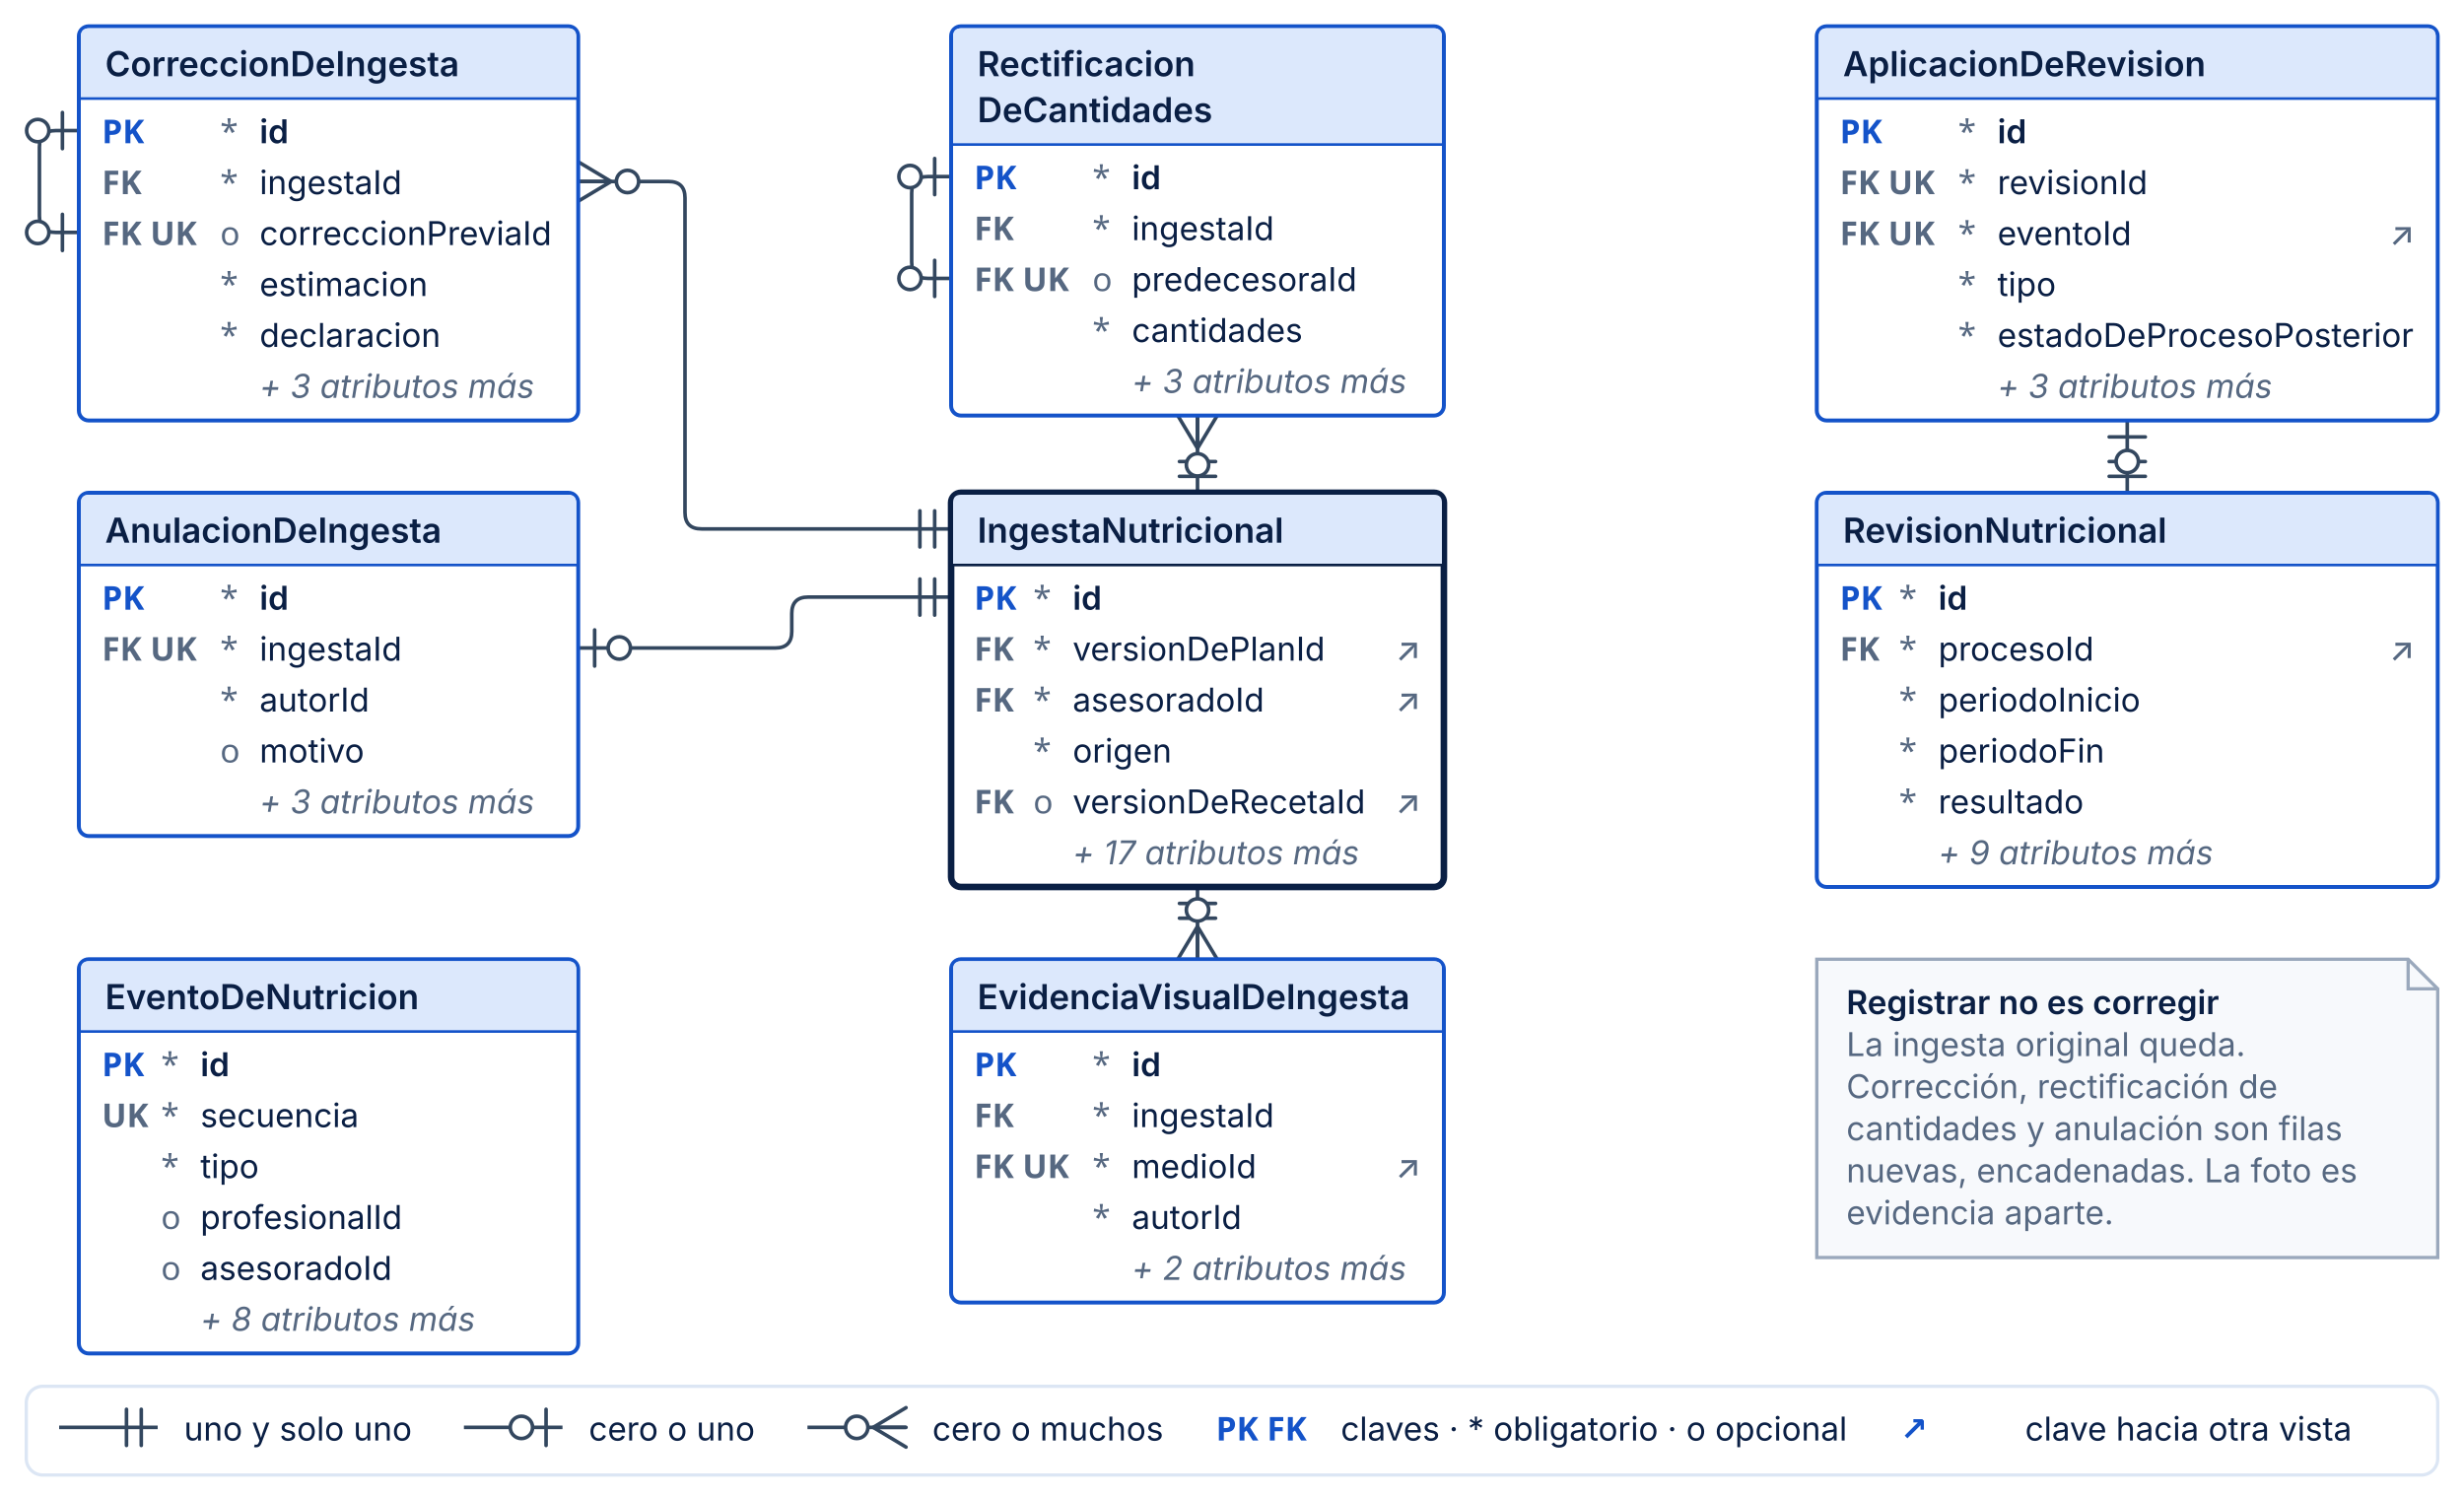
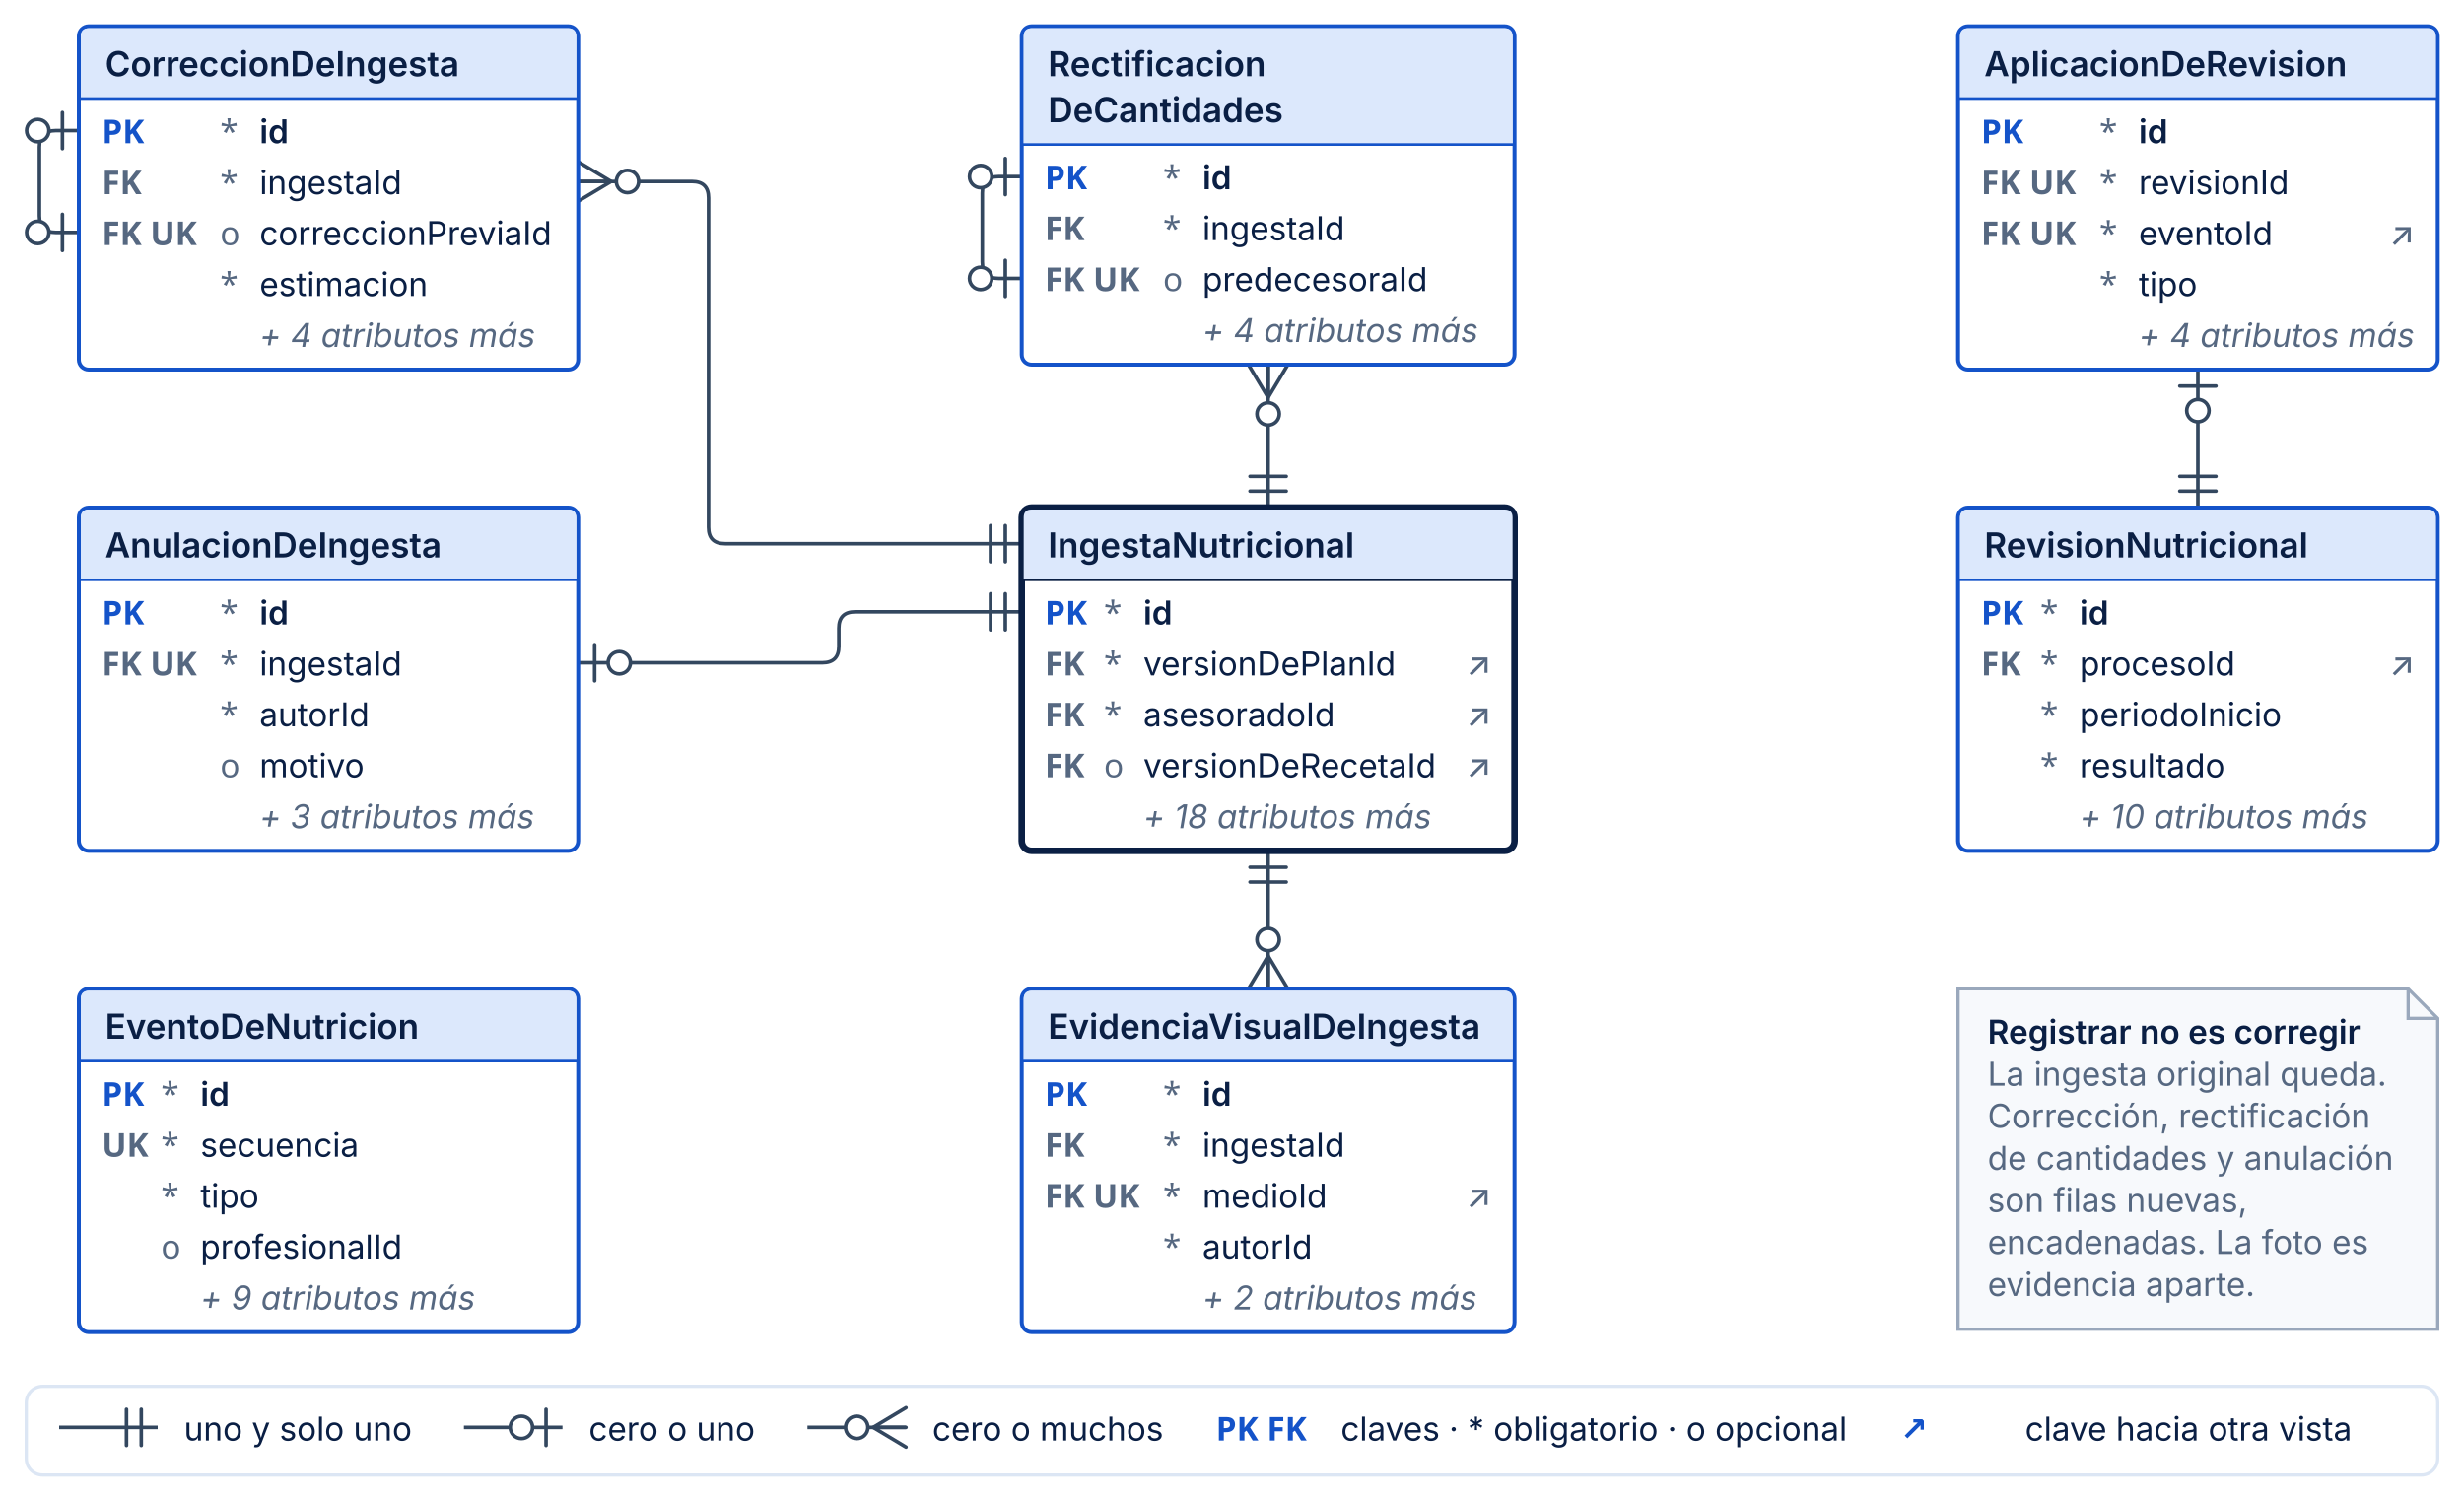
<svg xmlns="http://www.w3.org/2000/svg" width="750pt" height="456pt" viewBox="0 0 750 456" data-lamina="DER-07">
  <rect x="0" y="0" width="750" height="456" fill="#FFFFFF" />
  <rect x="8" y="422" width="734" height="27" rx="5" fill="#FFFFFF" stroke="#DCE6F4" stroke-width="1" />
  <path d="M 18 434.5 L 48 434.5" stroke="#33475F" stroke-width="1.1" fill="none" />
  <path d="M 43 440 L 43 429" stroke="#33475F" stroke-width="1.1" fill="none" stroke-linecap="round" />
  <path d="M 38.5 440 L 38.5 429" stroke="#33475F" stroke-width="1.1" fill="none" stroke-linecap="round" />
  <text x="56" y="438.5" font-family="Inter" font-size="10" font-weight="400" fill="#0A1F44">uno y solo uno</text>
  <path d="M 141.21 434.5 L 171.21 434.5" stroke="#33475F" stroke-width="1.1" fill="none" />
  <path d="M 166.21 440 L 166.21 429" stroke="#33475F" stroke-width="1.1" fill="none" stroke-linecap="round" />
  <circle cx="158.71" cy="434.5" r="3.4" fill="#FFFFFF" stroke="#33475F" stroke-width="1.1" />
  <text x="179.21" y="438.5" font-family="Inter" font-size="10" font-weight="400" fill="#0A1F44">cero o uno</text>
  <path d="M 245.78 434.5 L 275.78 434.5" stroke="#33475F" stroke-width="1.1" fill="none" />
  <path d="M 275.78 440.5 L 265.78 434.5 L 275.78 428.5 M 275.78 434.5 L 265.78 434.5" stroke="#33475F" stroke-width="1.1" fill="none" stroke-linecap="round" />
  <circle cx="260.78" cy="434.5" r="3.4" fill="#FFFFFF" stroke="#33475F" stroke-width="1.1" />
  <text x="283.78" y="438.5" font-family="Inter" font-size="10" font-weight="400" fill="#0A1F44">cero o muchos</text>
  <text x="370.1" y="438.5" font-family="JetBrains Mono" font-size="10" font-weight="600" fill="#1453C9">PK FK</text>
  <text x="408.1" y="438.5" font-family="Inter" font-size="10" font-weight="400" fill="#0A1F44">claves · * obligatorio · o opcional</text>
  <text x="578.4" y="438.5" font-family="JetBrains Mono" font-size="10" font-weight="600" fill="#1453C9">↗</text>
  <text x="616.4" y="438.5" font-family="Inter" font-size="10" font-weight="400" fill="#0A1F44">clave hacia otra vista</text>
-   <path d="M 176 55.25 L 203.5 55.25 Q 208.5 55.25 208.5 60.25 L 208.5 156 Q 208.5 161 213.5 161 L 289.5 161" fill="none" stroke="#33475F" stroke-width="1.1" stroke-linejoin="round" />
-   <path d="M 284.5 166.5 L 284.5 155.5" stroke="#33475F" stroke-width="1.1" fill="none" stroke-linecap="round" />
-   <path d="M 280 166.5 L 280 155.5" stroke="#33475F" stroke-width="1.1" fill="none" stroke-linecap="round" />
+   <path d="M 176 55.25 L 210.67 55.25 Q 215.67 55.25 215.67 60.25 L 215.67 160.5 Q 215.67 165.5 220.67 165.5 L 311 165.5" fill="none" stroke="#33475F" stroke-width="1.1" stroke-linejoin="round" />
+   <path d="M 306 171 L 306 160" stroke="#33475F" stroke-width="1.1" fill="none" stroke-linecap="round" />
+   <path d="M 301.5 171 L 301.5 160" stroke="#33475F" stroke-width="1.1" fill="none" stroke-linecap="round" />
  <path d="M 176 49.25 L 186 55.25 L 176 61.25 M 176 55.25 L 186 55.25" stroke="#33475F" stroke-width="1.1" fill="none" stroke-linecap="round" />
  <circle cx="191" cy="55.25" r="3.4" fill="#FFFFFF" stroke="#33475F" stroke-width="1.1" />
  <path d="M 24 70.75 L 17 70.75 Q 12 70.75 12 65.75 L 12 44.75 Q 12 39.75 17 39.75 L 24 39.75" fill="none" stroke="#33475F" stroke-width="1.1" stroke-linejoin="round" />
  <path d="M 19 45.25 L 19 34.25" stroke="#33475F" stroke-width="1.1" fill="none" stroke-linecap="round" />
  <circle cx="11.5" cy="39.75" r="3.4" fill="#FFFFFF" stroke="#33475F" stroke-width="1.1" />
  <path d="M 19 76.25 L 19 65.25" stroke="#33475F" stroke-width="1.1" fill="none" stroke-linecap="round" />
  <circle cx="11.5" cy="70.75" r="3.4" fill="#FFFFFF" stroke="#33475F" stroke-width="1.1" />
-   <path d="M 647.5 128 L 647.5 150" fill="none" stroke="#33475F" stroke-width="1.1" stroke-linejoin="round" />
-   <path d="M 642 145 L 653 145" stroke="#33475F" stroke-width="1.1" fill="none" stroke-linecap="round" />
-   <path d="M 642 140.5 L 653 140.5" stroke="#33475F" stroke-width="1.1" fill="none" stroke-linecap="round" />
-   <path d="M 653 133 L 642 133" stroke="#33475F" stroke-width="1.1" fill="none" stroke-linecap="round" />
-   <circle cx="647.5" cy="140.5" r="3.4" fill="#FFFFFF" stroke="#33475F" stroke-width="1.1" />
-   <path d="M 364.5 292 L 364.5 270" fill="none" stroke="#33475F" stroke-width="1.1" stroke-linejoin="round" />
-   <path d="M 370 275 L 359 275" stroke="#33475F" stroke-width="1.1" fill="none" stroke-linecap="round" />
-   <path d="M 370 279.5 L 359 279.5" stroke="#33475F" stroke-width="1.1" fill="none" stroke-linecap="round" />
-   <path d="M 358.5 292 L 364.5 282 L 370.5 292 M 364.5 292 L 364.5 282" stroke="#33475F" stroke-width="1.1" fill="none" stroke-linecap="round" />
-   <circle cx="364.5" cy="277" r="3.4" fill="#FFFFFF" stroke="#33475F" stroke-width="1.1" />
-   <path d="M 176 197.25 L 236 197.25 Q 241 197.25 241 192.25 L 241 186.75 Q 241 181.75 246 181.75 L 289.5 181.75" fill="none" stroke="#33475F" stroke-width="1.1" stroke-linejoin="round" />
-   <path d="M 284.5 187.25 L 284.5 176.25" stroke="#33475F" stroke-width="1.1" fill="none" stroke-linecap="round" />
-   <path d="M 280 187.25 L 280 176.25" stroke="#33475F" stroke-width="1.1" fill="none" stroke-linecap="round" />
-   <path d="M 181 191.75 L 181 202.75" stroke="#33475F" stroke-width="1.1" fill="none" stroke-linecap="round" />
-   <circle cx="188.5" cy="197.25" r="3.4" fill="#FFFFFF" stroke="#33475F" stroke-width="1.1" />
-   <path d="M 364.5 126.5 L 364.5 150" fill="none" stroke="#33475F" stroke-width="1.1" stroke-linejoin="round" />
-   <path d="M 359 145 L 370 145" stroke="#33475F" stroke-width="1.1" fill="none" stroke-linecap="round" />
-   <path d="M 359 140.5 L 370 140.5" stroke="#33475F" stroke-width="1.1" fill="none" stroke-linecap="round" />
-   <path d="M 370.5 126.5 L 364.5 136.5 L 358.5 126.5 M 364.5 126.5 L 364.5 136.5" stroke="#33475F" stroke-width="1.1" fill="none" stroke-linecap="round" />
-   <circle cx="364.5" cy="141.5" r="3.4" fill="#FFFFFF" stroke="#33475F" stroke-width="1.1" />
-   <path d="M 289.5 84.75 L 282.5 84.75 Q 277.5 84.75 277.5 79.75 L 277.5 58.75 Q 277.5 53.75 282.5 53.75 L 289.5 53.75" fill="none" stroke="#33475F" stroke-width="1.1" stroke-linejoin="round" />
-   <path d="M 284.5 59.25 L 284.5 48.25" stroke="#33475F" stroke-width="1.1" fill="none" stroke-linecap="round" />
-   <circle cx="277" cy="53.75" r="3.4" fill="#FFFFFF" stroke="#33475F" stroke-width="1.1" />
-   <path d="M 284.5 90.25 L 284.5 79.25" stroke="#33475F" stroke-width="1.1" fill="none" stroke-linecap="round" />
-   <circle cx="277" cy="84.75" r="3.4" fill="#FFFFFF" stroke="#33475F" stroke-width="1.1" />
-   <rect x="289.5" y="150" width="150" height="120" rx="3" fill="#FFFFFF" stroke="#0A1F44" stroke-width="2" />
-   <path d="M 290.1 172 L 290.1 153 Q 290.1 150.6 292.5 150.6 L 436.5 150.6 Q 438.9 150.6 438.9 153 L 438.9 172 Z" fill="#DCE8FC" />
-   <line x1="289.5" y1="172" x2="439.5" y2="172" stroke="#0A1F44" stroke-width="0.8" />
-   <text x="297.5" y="165.2" font-family="Inter" font-size="10.5" font-weight="600" fill="#0A1F44">IngestaNutricional</text>
-   <text x="296.5" y="185.6" font-family="JetBrains Mono" font-size="10" font-weight="600" fill="#1453C9">PK</text>
-   <text x="314.5" y="185.6" font-family="JetBrains Mono" font-size="10" font-weight="500" fill="#566881">*</text>
-   <text x="326.5" y="185.6" font-family="Inter" font-size="10" font-weight="600" fill="#0A1F44">id</text>
-   <text x="296.5" y="201.1" font-family="JetBrains Mono" font-size="10" font-weight="600" fill="#566881">FK</text>
-   <text x="314.5" y="201.1" font-family="JetBrains Mono" font-size="10" font-weight="500" fill="#566881">*</text>
-   <text x="326.5" y="201.1" font-family="Inter" font-size="10" font-weight="400" fill="#0A1F44">versionDePlanId</text>
-   <text x="432.5" y="201.1" font-family="Inter" font-size="10" font-weight="500" fill="#566881" text-anchor="end">↗</text>
-   <text x="296.5" y="216.6" font-family="JetBrains Mono" font-size="10" font-weight="600" fill="#566881">FK</text>
-   <text x="314.5" y="216.6" font-family="JetBrains Mono" font-size="10" font-weight="500" fill="#566881">*</text>
-   <text x="326.5" y="216.6" font-family="Inter" font-size="10" font-weight="400" fill="#0A1F44">asesoradoId</text>
-   <text x="432.5" y="216.6" font-family="Inter" font-size="10" font-weight="500" fill="#566881" text-anchor="end">↗</text>
-   <text x="314.5" y="232.1" font-family="JetBrains Mono" font-size="10" font-weight="500" fill="#566881">*</text>
-   <text x="326.5" y="232.1" font-family="Inter" font-size="10" font-weight="400" fill="#0A1F44">origen</text>
-   <text x="296.5" y="247.6" font-family="JetBrains Mono" font-size="10" font-weight="600" fill="#566881">FK</text>
-   <text x="314.5" y="247.6" font-family="JetBrains Mono" font-size="10" font-weight="500" fill="#566881">o</text>
-   <text x="326.5" y="247.6" font-family="Inter" font-size="10" font-weight="400" fill="#0A1F44">versionDeRecetaId</text>
-   <text x="432.5" y="247.6" font-family="Inter" font-size="10" font-weight="500" fill="#566881" text-anchor="end">↗</text>
-   <text x="326.5" y="263.1" font-family="Inter" font-size="10" font-weight="400" font-style="italic" fill="#566881">+ 17 atributos más</text>
-   <rect x="24" y="8" width="152" height="120" rx="3" fill="#FFFFFF" stroke="#1453C9" stroke-width="1.2" />
+   <path d="M 669 112.5 L 669 154.5" fill="none" stroke="#33475F" stroke-width="1.1" stroke-linejoin="round" />
+   <path d="M 663.5 149.5 L 674.5 149.5" stroke="#33475F" stroke-width="1.1" fill="none" stroke-linecap="round" />
+   <path d="M 663.5 145 L 674.5 145" stroke="#33475F" stroke-width="1.1" fill="none" stroke-linecap="round" />
+   <path d="M 674.5 117.5 L 663.5 117.5" stroke="#33475F" stroke-width="1.1" fill="none" stroke-linecap="round" />
+   <circle cx="669" cy="125" r="3.4" fill="#FFFFFF" stroke="#33475F" stroke-width="1.1" />
+   <path d="M 386 301 L 386 259" fill="none" stroke="#33475F" stroke-width="1.1" stroke-linejoin="round" />
+   <path d="M 391.5 264 L 380.5 264" stroke="#33475F" stroke-width="1.1" fill="none" stroke-linecap="round" />
+   <path d="M 391.5 268.5 L 380.5 268.5" stroke="#33475F" stroke-width="1.1" fill="none" stroke-linecap="round" />
+   <path d="M 380 301 L 386 291 L 392 301 M 386 301 L 386 291" stroke="#33475F" stroke-width="1.1" fill="none" stroke-linecap="round" />
+   <circle cx="386" cy="286" r="3.4" fill="#FFFFFF" stroke="#33475F" stroke-width="1.1" />
+   <path d="M 176 201.75 L 250.33 201.75 Q 255.33 201.75 255.33 196.75 L 255.33 191.25 Q 255.33 186.25 260.33 186.25 L 311 186.25" fill="none" stroke="#33475F" stroke-width="1.1" stroke-linejoin="round" />
+   <path d="M 306 191.75 L 306 180.75" stroke="#33475F" stroke-width="1.1" fill="none" stroke-linecap="round" />
+   <path d="M 301.5 191.75 L 301.5 180.75" stroke="#33475F" stroke-width="1.1" fill="none" stroke-linecap="round" />
+   <path d="M 181 196.25 L 181 207.25" stroke="#33475F" stroke-width="1.1" fill="none" stroke-linecap="round" />
+   <circle cx="188.5" cy="201.75" r="3.4" fill="#FFFFFF" stroke="#33475F" stroke-width="1.1" />
+   <path d="M 386 111 L 386 154.5" fill="none" stroke="#33475F" stroke-width="1.1" stroke-linejoin="round" />
+   <path d="M 380.5 149.5 L 391.5 149.5" stroke="#33475F" stroke-width="1.1" fill="none" stroke-linecap="round" />
+   <path d="M 380.5 145 L 391.5 145" stroke="#33475F" stroke-width="1.1" fill="none" stroke-linecap="round" />
+   <path d="M 392 111 L 386 121 L 380 111 M 386 111 L 386 121" stroke="#33475F" stroke-width="1.1" fill="none" stroke-linecap="round" />
+   <circle cx="386" cy="126" r="3.4" fill="#FFFFFF" stroke="#33475F" stroke-width="1.1" />
+   <path d="M 311 84.75 L 304 84.75 Q 299 84.75 299 79.75 L 299 58.75 Q 299 53.75 304 53.75 L 311 53.75" fill="none" stroke="#33475F" stroke-width="1.1" stroke-linejoin="round" />
+   <path d="M 306 59.25 L 306 48.25" stroke="#33475F" stroke-width="1.1" fill="none" stroke-linecap="round" />
+   <circle cx="298.5" cy="53.75" r="3.4" fill="#FFFFFF" stroke="#33475F" stroke-width="1.1" />
+   <path d="M 306 90.25 L 306 79.25" stroke="#33475F" stroke-width="1.1" fill="none" stroke-linecap="round" />
+   <circle cx="298.5" cy="84.75" r="3.4" fill="#FFFFFF" stroke="#33475F" stroke-width="1.1" />
+   <rect x="311" y="154.5" width="150" height="104.5" rx="3" fill="#FFFFFF" stroke="#0A1F44" stroke-width="2" />
+   <path d="M 311.6 176.5 L 311.6 157.5 Q 311.6 155.1 314 155.1 L 458 155.1 Q 460.4 155.1 460.4 157.5 L 460.4 176.5 Z" fill="#DCE8FC" />
+   <line x1="311" y1="176.5" x2="461" y2="176.5" stroke="#0A1F44" stroke-width="0.8" />
+   <text x="319" y="169.7" font-family="Inter" font-size="10.5" font-weight="600" fill="#0A1F44">IngestaNutricional</text>
+   <text x="318" y="190.1" font-family="JetBrains Mono" font-size="10" font-weight="600" fill="#1453C9">PK</text>
+   <text x="336" y="190.1" font-family="JetBrains Mono" font-size="10" font-weight="500" fill="#566881">*</text>
+   <text x="348" y="190.1" font-family="Inter" font-size="10" font-weight="600" fill="#0A1F44">id</text>
+   <text x="318" y="205.6" font-family="JetBrains Mono" font-size="10" font-weight="600" fill="#566881">FK</text>
+   <text x="336" y="205.6" font-family="JetBrains Mono" font-size="10" font-weight="500" fill="#566881">*</text>
+   <text x="348" y="205.6" font-family="Inter" font-size="10" font-weight="400" fill="#0A1F44">versionDePlanId</text>
+   <text x="454" y="205.6" font-family="Inter" font-size="10" font-weight="500" fill="#566881" text-anchor="end">↗</text>
+   <text x="318" y="221.1" font-family="JetBrains Mono" font-size="10" font-weight="600" fill="#566881">FK</text>
+   <text x="336" y="221.1" font-family="JetBrains Mono" font-size="10" font-weight="500" fill="#566881">*</text>
+   <text x="348" y="221.1" font-family="Inter" font-size="10" font-weight="400" fill="#0A1F44">asesoradoId</text>
+   <text x="454" y="221.1" font-family="Inter" font-size="10" font-weight="500" fill="#566881" text-anchor="end">↗</text>
+   <text x="318" y="236.6" font-family="JetBrains Mono" font-size="10" font-weight="600" fill="#566881">FK</text>
+   <text x="336" y="236.6" font-family="JetBrains Mono" font-size="10" font-weight="500" fill="#566881">o</text>
+   <text x="348" y="236.6" font-family="Inter" font-size="10" font-weight="400" fill="#0A1F44">versionDeRecetaId</text>
+   <text x="454" y="236.6" font-family="Inter" font-size="10" font-weight="500" fill="#566881" text-anchor="end">↗</text>
+   <text x="348" y="252.1" font-family="Inter" font-size="10" font-weight="400" font-style="italic" fill="#566881">+ 18 atributos más</text>
+   <rect x="24" y="8" width="152" height="104.5" rx="3" fill="#FFFFFF" stroke="#1453C9" stroke-width="1.2" />
  <path d="M 24.6 30 L 24.6 11 Q 24.6 8.6 27 8.6 L 173 8.6 Q 175.4 8.6 175.4 11 L 175.4 30 Z" fill="#DCE8FC" />
  <line x1="24" y1="30" x2="176" y2="30" stroke="#1453C9" stroke-width="0.8" />
  <text x="32" y="23.2" font-family="Inter" font-size="10.5" font-weight="600" fill="#0A1F44">CorreccionDeIngesta</text>
  <text x="31" y="43.6" font-family="JetBrains Mono" font-size="10" font-weight="600" fill="#1453C9">PK</text>
  <text x="67" y="43.6" font-family="JetBrains Mono" font-size="10" font-weight="500" fill="#566881">*</text>
  <text x="79" y="43.6" font-family="Inter" font-size="10" font-weight="600" fill="#0A1F44">id</text>
  <text x="31" y="59.1" font-family="JetBrains Mono" font-size="10" font-weight="600" fill="#566881">FK</text>
  <text x="67" y="59.1" font-family="JetBrains Mono" font-size="10" font-weight="500" fill="#566881">*</text>
  <text x="79" y="59.1" font-family="Inter" font-size="10" font-weight="400" fill="#0A1F44">ingestaId</text>
  <text x="31" y="74.6" font-family="JetBrains Mono" font-size="10" font-weight="600" fill="#566881">FK UK</text>
  <text x="67" y="74.6" font-family="JetBrains Mono" font-size="10" font-weight="500" fill="#566881">o</text>
  <text x="79" y="74.6" font-family="Inter" font-size="10" font-weight="400" fill="#0A1F44">correccionPreviaId</text>
  <text x="67" y="90.1" font-family="JetBrains Mono" font-size="10" font-weight="500" fill="#566881">*</text>
  <text x="79" y="90.1" font-family="Inter" font-size="10" font-weight="400" fill="#0A1F44">estimacion</text>
-   <text x="67" y="105.6" font-family="JetBrains Mono" font-size="10" font-weight="500" fill="#566881">*</text>
-   <text x="79" y="105.6" font-family="Inter" font-size="10" font-weight="400" fill="#0A1F44">declaracion</text>
-   <text x="79" y="121.1" font-family="Inter" font-size="10" font-weight="400" font-style="italic" fill="#566881">+ 3 atributos más</text>
-   <rect x="24" y="150" width="152" height="104.5" rx="3" fill="#FFFFFF" stroke="#1453C9" stroke-width="1.2" />
-   <path d="M 24.6 172 L 24.6 153 Q 24.6 150.6 27 150.6 L 173 150.6 Q 175.4 150.6 175.4 153 L 175.4 172 Z" fill="#DCE8FC" />
-   <line x1="24" y1="172" x2="176" y2="172" stroke="#1453C9" stroke-width="0.8" />
-   <text x="32" y="165.2" font-family="Inter" font-size="10.5" font-weight="600" fill="#0A1F44">AnulacionDeIngesta</text>
-   <text x="31" y="185.6" font-family="JetBrains Mono" font-size="10" font-weight="600" fill="#1453C9">PK</text>
-   <text x="67" y="185.6" font-family="JetBrains Mono" font-size="10" font-weight="500" fill="#566881">*</text>
-   <text x="79" y="185.6" font-family="Inter" font-size="10" font-weight="600" fill="#0A1F44">id</text>
-   <text x="31" y="201.1" font-family="JetBrains Mono" font-size="10" font-weight="600" fill="#566881">FK UK</text>
-   <text x="67" y="201.1" font-family="JetBrains Mono" font-size="10" font-weight="500" fill="#566881">*</text>
-   <text x="79" y="201.1" font-family="Inter" font-size="10" font-weight="400" fill="#0A1F44">ingestaId</text>
-   <text x="67" y="216.6" font-family="JetBrains Mono" font-size="10" font-weight="500" fill="#566881">*</text>
-   <text x="79" y="216.6" font-family="Inter" font-size="10" font-weight="400" fill="#0A1F44">autorId</text>
-   <text x="67" y="232.1" font-family="JetBrains Mono" font-size="10" font-weight="500" fill="#566881">o</text>
-   <text x="79" y="232.1" font-family="Inter" font-size="10" font-weight="400" fill="#0A1F44">motivo</text>
-   <text x="79" y="247.6" font-family="Inter" font-size="10" font-weight="400" font-style="italic" fill="#566881">+ 3 atributos más</text>
-   <rect x="289.5" y="8" width="150" height="118.5" rx="3" fill="#FFFFFF" stroke="#1453C9" stroke-width="1.2" />
-   <path d="M 290.1 44 L 290.1 11 Q 290.1 8.6 292.5 8.6 L 436.5 8.6 Q 438.9 8.6 438.9 11 L 438.9 44 Z" fill="#DCE8FC" />
-   <line x1="289.5" y1="44" x2="439.5" y2="44" stroke="#1453C9" stroke-width="0.8" />
-   <text x="297.5" y="23.2" font-family="Inter" font-size="10.5" font-weight="600" fill="#0A1F44">Rectificacion</text>
-   <text x="297.5" y="37.2" font-family="Inter" font-size="10.5" font-weight="600" fill="#0A1F44">DeCantidades</text>
-   <text x="296.5" y="57.6" font-family="JetBrains Mono" font-size="10" font-weight="600" fill="#1453C9">PK</text>
-   <text x="332.5" y="57.6" font-family="JetBrains Mono" font-size="10" font-weight="500" fill="#566881">*</text>
-   <text x="344.5" y="57.6" font-family="Inter" font-size="10" font-weight="600" fill="#0A1F44">id</text>
-   <text x="296.5" y="73.1" font-family="JetBrains Mono" font-size="10" font-weight="600" fill="#566881">FK</text>
-   <text x="332.5" y="73.1" font-family="JetBrains Mono" font-size="10" font-weight="500" fill="#566881">*</text>
-   <text x="344.5" y="73.1" font-family="Inter" font-size="10" font-weight="400" fill="#0A1F44">ingestaId</text>
-   <text x="296.5" y="88.6" font-family="JetBrains Mono" font-size="10" font-weight="600" fill="#566881">FK UK</text>
-   <text x="332.5" y="88.6" font-family="JetBrains Mono" font-size="10" font-weight="500" fill="#566881">o</text>
-   <text x="344.5" y="88.6" font-family="Inter" font-size="10" font-weight="400" fill="#0A1F44">predecesoraId</text>
-   <text x="332.5" y="104.1" font-family="JetBrains Mono" font-size="10" font-weight="500" fill="#566881">*</text>
-   <text x="344.5" y="104.1" font-family="Inter" font-size="10" font-weight="400" fill="#0A1F44">cantidades</text>
-   <text x="344.5" y="119.6" font-family="Inter" font-size="10" font-weight="400" font-style="italic" fill="#566881">+ 3 atributos más</text>
-   <rect x="289.5" y="292" width="150" height="104.5" rx="3" fill="#FFFFFF" stroke="#1453C9" stroke-width="1.2" />
-   <path d="M 290.1 314 L 290.1 295 Q 290.1 292.6 292.5 292.6 L 436.5 292.6 Q 438.9 292.6 438.9 295 L 438.9 314 Z" fill="#DCE8FC" />
-   <line x1="289.5" y1="314" x2="439.5" y2="314" stroke="#1453C9" stroke-width="0.8" />
-   <text x="297.5" y="307.2" font-family="Inter" font-size="10.5" font-weight="600" fill="#0A1F44">EvidenciaVisualDeIngesta</text>
-   <text x="296.5" y="327.6" font-family="JetBrains Mono" font-size="10" font-weight="600" fill="#1453C9">PK</text>
-   <text x="332.5" y="327.6" font-family="JetBrains Mono" font-size="10" font-weight="500" fill="#566881">*</text>
-   <text x="344.5" y="327.6" font-family="Inter" font-size="10" font-weight="600" fill="#0A1F44">id</text>
-   <text x="296.5" y="343.1" font-family="JetBrains Mono" font-size="10" font-weight="600" fill="#566881">FK</text>
-   <text x="332.5" y="343.1" font-family="JetBrains Mono" font-size="10" font-weight="500" fill="#566881">*</text>
-   <text x="344.5" y="343.1" font-family="Inter" font-size="10" font-weight="400" fill="#0A1F44">ingestaId</text>
-   <text x="296.5" y="358.6" font-family="JetBrains Mono" font-size="10" font-weight="600" fill="#566881">FK UK</text>
-   <text x="332.5" y="358.6" font-family="JetBrains Mono" font-size="10" font-weight="500" fill="#566881">*</text>
-   <text x="344.5" y="358.6" font-family="Inter" font-size="10" font-weight="400" fill="#0A1F44">medioId</text>
-   <text x="432.5" y="358.6" font-family="Inter" font-size="10" font-weight="500" fill="#566881" text-anchor="end">↗</text>
-   <text x="332.5" y="374.1" font-family="JetBrains Mono" font-size="10" font-weight="500" fill="#566881">*</text>
-   <text x="344.5" y="374.1" font-family="Inter" font-size="10" font-weight="400" fill="#0A1F44">autorId</text>
-   <text x="344.5" y="389.6" font-family="Inter" font-size="10" font-weight="400" font-style="italic" fill="#566881">+ 2 atributos más</text>
-   <rect x="553" y="150" width="189" height="120" rx="3" fill="#FFFFFF" stroke="#1453C9" stroke-width="1.2" />
-   <path d="M 553.6 172 L 553.6 153 Q 553.6 150.6 556 150.6 L 739 150.6 Q 741.4 150.6 741.4 153 L 741.4 172 Z" fill="#DCE8FC" />
-   <line x1="553" y1="172" x2="742" y2="172" stroke="#1453C9" stroke-width="0.8" />
-   <text x="561" y="165.2" font-family="Inter" font-size="10.5" font-weight="600" fill="#0A1F44">RevisionNutricional</text>
-   <text x="560" y="185.6" font-family="JetBrains Mono" font-size="10" font-weight="600" fill="#1453C9">PK</text>
-   <text x="578" y="185.6" font-family="JetBrains Mono" font-size="10" font-weight="500" fill="#566881">*</text>
-   <text x="590" y="185.6" font-family="Inter" font-size="10" font-weight="600" fill="#0A1F44">id</text>
-   <text x="560" y="201.1" font-family="JetBrains Mono" font-size="10" font-weight="600" fill="#566881">FK</text>
-   <text x="578" y="201.1" font-family="JetBrains Mono" font-size="10" font-weight="500" fill="#566881">*</text>
-   <text x="590" y="201.1" font-family="Inter" font-size="10" font-weight="400" fill="#0A1F44">procesoId</text>
-   <text x="735" y="201.1" font-family="Inter" font-size="10" font-weight="500" fill="#566881" text-anchor="end">↗</text>
-   <text x="578" y="216.6" font-family="JetBrains Mono" font-size="10" font-weight="500" fill="#566881">*</text>
-   <text x="590" y="216.6" font-family="Inter" font-size="10" font-weight="400" fill="#0A1F44">periodoInicio</text>
-   <text x="578" y="232.1" font-family="JetBrains Mono" font-size="10" font-weight="500" fill="#566881">*</text>
-   <text x="590" y="232.1" font-family="Inter" font-size="10" font-weight="400" fill="#0A1F44">periodoFin</text>
-   <text x="578" y="247.6" font-family="JetBrains Mono" font-size="10" font-weight="500" fill="#566881">*</text>
-   <text x="590" y="247.6" font-family="Inter" font-size="10" font-weight="400" fill="#0A1F44">resultado</text>
-   <text x="590" y="263.1" font-family="Inter" font-size="10" font-weight="400" font-style="italic" fill="#566881">+ 9 atributos más</text>
-   <rect x="553" y="8" width="189" height="120" rx="3" fill="#FFFFFF" stroke="#1453C9" stroke-width="1.2" />
-   <path d="M 553.6 30 L 553.6 11 Q 553.6 8.6 556 8.6 L 739 8.6 Q 741.4 8.6 741.4 11 L 741.4 30 Z" fill="#DCE8FC" />
-   <line x1="553" y1="30" x2="742" y2="30" stroke="#1453C9" stroke-width="0.8" />
-   <text x="561" y="23.2" font-family="Inter" font-size="10.5" font-weight="600" fill="#0A1F44">AplicacionDeRevision</text>
-   <text x="560" y="43.6" font-family="JetBrains Mono" font-size="10" font-weight="600" fill="#1453C9">PK</text>
-   <text x="596" y="43.6" font-family="JetBrains Mono" font-size="10" font-weight="500" fill="#566881">*</text>
-   <text x="608" y="43.6" font-family="Inter" font-size="10" font-weight="600" fill="#0A1F44">id</text>
-   <text x="560" y="59.1" font-family="JetBrains Mono" font-size="10" font-weight="600" fill="#566881">FK UK</text>
-   <text x="596" y="59.1" font-family="JetBrains Mono" font-size="10" font-weight="500" fill="#566881">*</text>
-   <text x="608" y="59.1" font-family="Inter" font-size="10" font-weight="400" fill="#0A1F44">revisionId</text>
-   <text x="560" y="74.6" font-family="JetBrains Mono" font-size="10" font-weight="600" fill="#566881">FK UK</text>
-   <text x="596" y="74.6" font-family="JetBrains Mono" font-size="10" font-weight="500" fill="#566881">*</text>
-   <text x="608" y="74.6" font-family="Inter" font-size="10" font-weight="400" fill="#0A1F44">eventoId</text>
+   <text x="79" y="105.6" font-family="Inter" font-size="10" font-weight="400" font-style="italic" fill="#566881">+ 4 atributos más</text>
+   <rect x="24" y="154.5" width="152" height="104.5" rx="3" fill="#FFFFFF" stroke="#1453C9" stroke-width="1.2" />
+   <path d="M 24.6 176.5 L 24.6 157.5 Q 24.6 155.1 27 155.1 L 173 155.1 Q 175.4 155.1 175.4 157.5 L 175.4 176.5 Z" fill="#DCE8FC" />
+   <line x1="24" y1="176.5" x2="176" y2="176.5" stroke="#1453C9" stroke-width="0.8" />
+   <text x="32" y="169.7" font-family="Inter" font-size="10.5" font-weight="600" fill="#0A1F44">AnulacionDeIngesta</text>
+   <text x="31" y="190.1" font-family="JetBrains Mono" font-size="10" font-weight="600" fill="#1453C9">PK</text>
+   <text x="67" y="190.1" font-family="JetBrains Mono" font-size="10" font-weight="500" fill="#566881">*</text>
+   <text x="79" y="190.1" font-family="Inter" font-size="10" font-weight="600" fill="#0A1F44">id</text>
+   <text x="31" y="205.6" font-family="JetBrains Mono" font-size="10" font-weight="600" fill="#566881">FK UK</text>
+   <text x="67" y="205.6" font-family="JetBrains Mono" font-size="10" font-weight="500" fill="#566881">*</text>
+   <text x="79" y="205.6" font-family="Inter" font-size="10" font-weight="400" fill="#0A1F44">ingestaId</text>
+   <text x="67" y="221.1" font-family="JetBrains Mono" font-size="10" font-weight="500" fill="#566881">*</text>
+   <text x="79" y="221.1" font-family="Inter" font-size="10" font-weight="400" fill="#0A1F44">autorId</text>
+   <text x="67" y="236.6" font-family="JetBrains Mono" font-size="10" font-weight="500" fill="#566881">o</text>
+   <text x="79" y="236.6" font-family="Inter" font-size="10" font-weight="400" fill="#0A1F44">motivo</text>
+   <text x="79" y="252.1" font-family="Inter" font-size="10" font-weight="400" font-style="italic" fill="#566881">+ 3 atributos más</text>
+   <rect x="311" y="8" width="150" height="103" rx="3" fill="#FFFFFF" stroke="#1453C9" stroke-width="1.2" />
+   <path d="M 311.6 44 L 311.6 11 Q 311.6 8.6 314 8.6 L 458 8.6 Q 460.4 8.6 460.4 11 L 460.4 44 Z" fill="#DCE8FC" />
+   <line x1="311" y1="44" x2="461" y2="44" stroke="#1453C9" stroke-width="0.8" />
+   <text x="319" y="23.2" font-family="Inter" font-size="10.5" font-weight="600" fill="#0A1F44">Rectificacion</text>
+   <text x="319" y="37.2" font-family="Inter" font-size="10.5" font-weight="600" fill="#0A1F44">DeCantidades</text>
+   <text x="318" y="57.6" font-family="JetBrains Mono" font-size="10" font-weight="600" fill="#1453C9">PK</text>
+   <text x="354" y="57.6" font-family="JetBrains Mono" font-size="10" font-weight="500" fill="#566881">*</text>
+   <text x="366" y="57.6" font-family="Inter" font-size="10" font-weight="600" fill="#0A1F44">id</text>
+   <text x="318" y="73.1" font-family="JetBrains Mono" font-size="10" font-weight="600" fill="#566881">FK</text>
+   <text x="354" y="73.1" font-family="JetBrains Mono" font-size="10" font-weight="500" fill="#566881">*</text>
+   <text x="366" y="73.1" font-family="Inter" font-size="10" font-weight="400" fill="#0A1F44">ingestaId</text>
+   <text x="318" y="88.6" font-family="JetBrains Mono" font-size="10" font-weight="600" fill="#566881">FK UK</text>
+   <text x="354" y="88.6" font-family="JetBrains Mono" font-size="10" font-weight="500" fill="#566881">o</text>
+   <text x="366" y="88.6" font-family="Inter" font-size="10" font-weight="400" fill="#0A1F44">predecesoraId</text>
+   <text x="366" y="104.1" font-family="Inter" font-size="10" font-weight="400" font-style="italic" fill="#566881">+ 4 atributos más</text>
+   <rect x="311" y="301" width="150" height="104.5" rx="3" fill="#FFFFFF" stroke="#1453C9" stroke-width="1.2" />
+   <path d="M 311.6 323 L 311.6 304 Q 311.6 301.6 314 301.6 L 458 301.6 Q 460.4 301.6 460.4 304 L 460.4 323 Z" fill="#DCE8FC" />
+   <line x1="311" y1="323" x2="461" y2="323" stroke="#1453C9" stroke-width="0.8" />
+   <text x="319" y="316.2" font-family="Inter" font-size="10.5" font-weight="600" fill="#0A1F44">EvidenciaVisualDeIngesta</text>
+   <text x="318" y="336.6" font-family="JetBrains Mono" font-size="10" font-weight="600" fill="#1453C9">PK</text>
+   <text x="354" y="336.6" font-family="JetBrains Mono" font-size="10" font-weight="500" fill="#566881">*</text>
+   <text x="366" y="336.6" font-family="Inter" font-size="10" font-weight="600" fill="#0A1F44">id</text>
+   <text x="318" y="352.1" font-family="JetBrains Mono" font-size="10" font-weight="600" fill="#566881">FK</text>
+   <text x="354" y="352.1" font-family="JetBrains Mono" font-size="10" font-weight="500" fill="#566881">*</text>
+   <text x="366" y="352.1" font-family="Inter" font-size="10" font-weight="400" fill="#0A1F44">ingestaId</text>
+   <text x="318" y="367.6" font-family="JetBrains Mono" font-size="10" font-weight="600" fill="#566881">FK UK</text>
+   <text x="354" y="367.6" font-family="JetBrains Mono" font-size="10" font-weight="500" fill="#566881">*</text>
+   <text x="366" y="367.6" font-family="Inter" font-size="10" font-weight="400" fill="#0A1F44">medioId</text>
+   <text x="454" y="367.6" font-family="Inter" font-size="10" font-weight="500" fill="#566881" text-anchor="end">↗</text>
+   <text x="354" y="383.1" font-family="JetBrains Mono" font-size="10" font-weight="500" fill="#566881">*</text>
+   <text x="366" y="383.1" font-family="Inter" font-size="10" font-weight="400" fill="#0A1F44">autorId</text>
+   <text x="366" y="398.6" font-family="Inter" font-size="10" font-weight="400" font-style="italic" fill="#566881">+ 2 atributos más</text>
+   <rect x="596" y="154.5" width="146" height="104.5" rx="3" fill="#FFFFFF" stroke="#1453C9" stroke-width="1.2" />
+   <path d="M 596.6 176.5 L 596.6 157.5 Q 596.6 155.1 599 155.1 L 739 155.1 Q 741.4 155.1 741.4 157.5 L 741.4 176.5 Z" fill="#DCE8FC" />
+   <line x1="596" y1="176.5" x2="742" y2="176.5" stroke="#1453C9" stroke-width="0.8" />
+   <text x="604" y="169.7" font-family="Inter" font-size="10.5" font-weight="600" fill="#0A1F44">RevisionNutricional</text>
+   <text x="603" y="190.1" font-family="JetBrains Mono" font-size="10" font-weight="600" fill="#1453C9">PK</text>
+   <text x="621" y="190.1" font-family="JetBrains Mono" font-size="10" font-weight="500" fill="#566881">*</text>
+   <text x="633" y="190.1" font-family="Inter" font-size="10" font-weight="600" fill="#0A1F44">id</text>
+   <text x="603" y="205.6" font-family="JetBrains Mono" font-size="10" font-weight="600" fill="#566881">FK</text>
+   <text x="621" y="205.6" font-family="JetBrains Mono" font-size="10" font-weight="500" fill="#566881">*</text>
+   <text x="633" y="205.6" font-family="Inter" font-size="10" font-weight="400" fill="#0A1F44">procesoId</text>
+   <text x="735" y="205.6" font-family="Inter" font-size="10" font-weight="500" fill="#566881" text-anchor="end">↗</text>
+   <text x="621" y="221.1" font-family="JetBrains Mono" font-size="10" font-weight="500" fill="#566881">*</text>
+   <text x="633" y="221.1" font-family="Inter" font-size="10" font-weight="400" fill="#0A1F44">periodoInicio</text>
+   <text x="621" y="236.6" font-family="JetBrains Mono" font-size="10" font-weight="500" fill="#566881">*</text>
+   <text x="633" y="236.6" font-family="Inter" font-size="10" font-weight="400" fill="#0A1F44">resultado</text>
+   <text x="633" y="252.1" font-family="Inter" font-size="10" font-weight="400" font-style="italic" fill="#566881">+ 10 atributos más</text>
+   <rect x="596" y="8" width="146" height="104.5" rx="3" fill="#FFFFFF" stroke="#1453C9" stroke-width="1.2" />
+   <path d="M 596.6 30 L 596.6 11 Q 596.6 8.6 599 8.6 L 739 8.6 Q 741.4 8.6 741.4 11 L 741.4 30 Z" fill="#DCE8FC" />
+   <line x1="596" y1="30" x2="742" y2="30" stroke="#1453C9" stroke-width="0.8" />
+   <text x="604" y="23.2" font-family="Inter" font-size="10.5" font-weight="600" fill="#0A1F44">AplicacionDeRevision</text>
+   <text x="603" y="43.6" font-family="JetBrains Mono" font-size="10" font-weight="600" fill="#1453C9">PK</text>
+   <text x="639" y="43.6" font-family="JetBrains Mono" font-size="10" font-weight="500" fill="#566881">*</text>
+   <text x="651" y="43.6" font-family="Inter" font-size="10" font-weight="600" fill="#0A1F44">id</text>
+   <text x="603" y="59.1" font-family="JetBrains Mono" font-size="10" font-weight="600" fill="#566881">FK UK</text>
+   <text x="639" y="59.1" font-family="JetBrains Mono" font-size="10" font-weight="500" fill="#566881">*</text>
+   <text x="651" y="59.1" font-family="Inter" font-size="10" font-weight="400" fill="#0A1F44">revisionId</text>
+   <text x="603" y="74.6" font-family="JetBrains Mono" font-size="10" font-weight="600" fill="#566881">FK UK</text>
+   <text x="639" y="74.6" font-family="JetBrains Mono" font-size="10" font-weight="500" fill="#566881">*</text>
+   <text x="651" y="74.6" font-family="Inter" font-size="10" font-weight="400" fill="#0A1F44">eventoId</text>
  <text x="735" y="74.6" font-family="Inter" font-size="10" font-weight="500" fill="#566881" text-anchor="end">↗</text>
-   <text x="596" y="90.1" font-family="JetBrains Mono" font-size="10" font-weight="500" fill="#566881">*</text>
-   <text x="608" y="90.1" font-family="Inter" font-size="10" font-weight="400" fill="#0A1F44">tipo</text>
-   <text x="596" y="105.6" font-family="JetBrains Mono" font-size="10" font-weight="500" fill="#566881">*</text>
-   <text x="608" y="105.6" font-family="Inter" font-size="10" font-weight="400" fill="#0A1F44">estadoDeProcesoPosterior</text>
-   <text x="608" y="121.1" font-family="Inter" font-size="10" font-weight="400" font-style="italic" fill="#566881">+ 3 atributos más</text>
-   <rect x="24" y="292" width="152" height="120" rx="3" fill="#FFFFFF" stroke="#1453C9" stroke-width="1.2" />
-   <path d="M 24.6 314 L 24.6 295 Q 24.6 292.6 27 292.6 L 173 292.6 Q 175.4 292.6 175.4 295 L 175.4 314 Z" fill="#DCE8FC" />
-   <line x1="24" y1="314" x2="176" y2="314" stroke="#1453C9" stroke-width="0.8" />
-   <text x="32" y="307.2" font-family="Inter" font-size="10.5" font-weight="600" fill="#0A1F44">EventoDeNutricion</text>
-   <text x="31" y="327.6" font-family="JetBrains Mono" font-size="10" font-weight="600" fill="#1453C9">PK</text>
-   <text x="49" y="327.6" font-family="JetBrains Mono" font-size="10" font-weight="500" fill="#566881">*</text>
-   <text x="61" y="327.6" font-family="Inter" font-size="10" font-weight="600" fill="#0A1F44">id</text>
-   <text x="31" y="343.1" font-family="JetBrains Mono" font-size="10" font-weight="600" fill="#566881">UK</text>
-   <text x="49" y="343.1" font-family="JetBrains Mono" font-size="10" font-weight="500" fill="#566881">*</text>
-   <text x="61" y="343.1" font-family="Inter" font-size="10" font-weight="400" fill="#0A1F44">secuencia</text>
-   <text x="49" y="358.6" font-family="JetBrains Mono" font-size="10" font-weight="500" fill="#566881">*</text>
-   <text x="61" y="358.6" font-family="Inter" font-size="10" font-weight="400" fill="#0A1F44">tipo</text>
-   <text x="49" y="374.1" font-family="JetBrains Mono" font-size="10" font-weight="500" fill="#566881">o</text>
-   <text x="61" y="374.1" font-family="Inter" font-size="10" font-weight="400" fill="#0A1F44">profesionalId</text>
-   <text x="49" y="389.6" font-family="JetBrains Mono" font-size="10" font-weight="500" fill="#566881">o</text>
-   <text x="61" y="389.6" font-family="Inter" font-size="10" font-weight="400" fill="#0A1F44">asesoradoId</text>
-   <text x="61" y="405.1" font-family="Inter" font-size="10" font-weight="400" font-style="italic" fill="#566881">+ 8 atributos más</text>
-   <path d="M 553 292 L 733 292 L 742 301 L 742 382.8 L 553 382.8 Z" fill="#F7F9FC" stroke="#9AA8BC" stroke-width="1" />
-   <path d="M 733 292 L 733 301 L 742 301" fill="none" stroke="#9AA8BC" stroke-width="1" />
-   <text x="562" y="308.69" font-family="Inter" font-size="10" font-weight="600" fill="#0A1F44">Registrar no es corregir</text>
-   <text x="562" y="321.49" font-family="Inter" font-size="10" font-weight="400" fill="#566881">La ingesta original queda.</text>
-   <text x="562" y="334.29" font-family="Inter" font-size="10" font-weight="400" fill="#566881">Corrección, rectificación de</text>
-   <text x="562" y="347.09" font-family="Inter" font-size="10" font-weight="400" fill="#566881">cantidades y anulación son filas</text>
-   <text x="562" y="359.89" font-family="Inter" font-size="10" font-weight="400" fill="#566881">nuevas, encadenadas. La foto es</text>
-   <text x="562" y="372.69" font-family="Inter" font-size="10" font-weight="400" fill="#566881">evidencia aparte.</text>
+   <text x="639" y="90.1" font-family="JetBrains Mono" font-size="10" font-weight="500" fill="#566881">*</text>
+   <text x="651" y="90.1" font-family="Inter" font-size="10" font-weight="400" fill="#0A1F44">tipo</text>
+   <text x="651" y="105.6" font-family="Inter" font-size="10" font-weight="400" font-style="italic" fill="#566881">+ 4 atributos más</text>
+   <rect x="24" y="301" width="152" height="104.5" rx="3" fill="#FFFFFF" stroke="#1453C9" stroke-width="1.2" />
+   <path d="M 24.6 323 L 24.6 304 Q 24.6 301.6 27 301.6 L 173 301.6 Q 175.4 301.6 175.4 304 L 175.4 323 Z" fill="#DCE8FC" />
+   <line x1="24" y1="323" x2="176" y2="323" stroke="#1453C9" stroke-width="0.8" />
+   <text x="32" y="316.2" font-family="Inter" font-size="10.5" font-weight="600" fill="#0A1F44">EventoDeNutricion</text>
+   <text x="31" y="336.6" font-family="JetBrains Mono" font-size="10" font-weight="600" fill="#1453C9">PK</text>
+   <text x="49" y="336.6" font-family="JetBrains Mono" font-size="10" font-weight="500" fill="#566881">*</text>
+   <text x="61" y="336.6" font-family="Inter" font-size="10" font-weight="600" fill="#0A1F44">id</text>
+   <text x="31" y="352.1" font-family="JetBrains Mono" font-size="10" font-weight="600" fill="#566881">UK</text>
+   <text x="49" y="352.1" font-family="JetBrains Mono" font-size="10" font-weight="500" fill="#566881">*</text>
+   <text x="61" y="352.1" font-family="Inter" font-size="10" font-weight="400" fill="#0A1F44">secuencia</text>
+   <text x="49" y="367.6" font-family="JetBrains Mono" font-size="10" font-weight="500" fill="#566881">*</text>
+   <text x="61" y="367.6" font-family="Inter" font-size="10" font-weight="400" fill="#0A1F44">tipo</text>
+   <text x="49" y="383.1" font-family="JetBrains Mono" font-size="10" font-weight="500" fill="#566881">o</text>
+   <text x="61" y="383.1" font-family="Inter" font-size="10" font-weight="400" fill="#0A1F44">profesionalId</text>
+   <text x="61" y="398.6" font-family="Inter" font-size="10" font-weight="400" font-style="italic" fill="#566881">+ 9 atributos más</text>
+   <path d="M 596 301 L 733 301 L 742 310 L 742 404.6 L 596 404.6 Z" fill="#F7F9FC" stroke="#9AA8BC" stroke-width="1" />
+   <path d="M 733 301 L 733 310 L 742 310" fill="none" stroke="#9AA8BC" stroke-width="1" />
+   <text x="605" y="317.69" font-family="Inter" font-size="10" font-weight="600" fill="#0A1F44">Registrar no es corregir</text>
+   <text x="605" y="330.49" font-family="Inter" font-size="10" font-weight="400" fill="#566881">La ingesta original queda.</text>
+   <text x="605" y="343.29" font-family="Inter" font-size="10" font-weight="400" fill="#566881">Corrección, rectificación</text>
+   <text x="605" y="356.09" font-family="Inter" font-size="10" font-weight="400" fill="#566881">de cantidades y anulación</text>
+   <text x="605" y="368.89" font-family="Inter" font-size="10" font-weight="400" fill="#566881">son filas nuevas,</text>
+   <text x="605" y="381.69" font-family="Inter" font-size="10" font-weight="400" fill="#566881">encadenadas. La foto es</text>
+   <text x="605" y="394.49" font-family="Inter" font-size="10" font-weight="400" fill="#566881">evidencia aparte.</text>
</svg>
